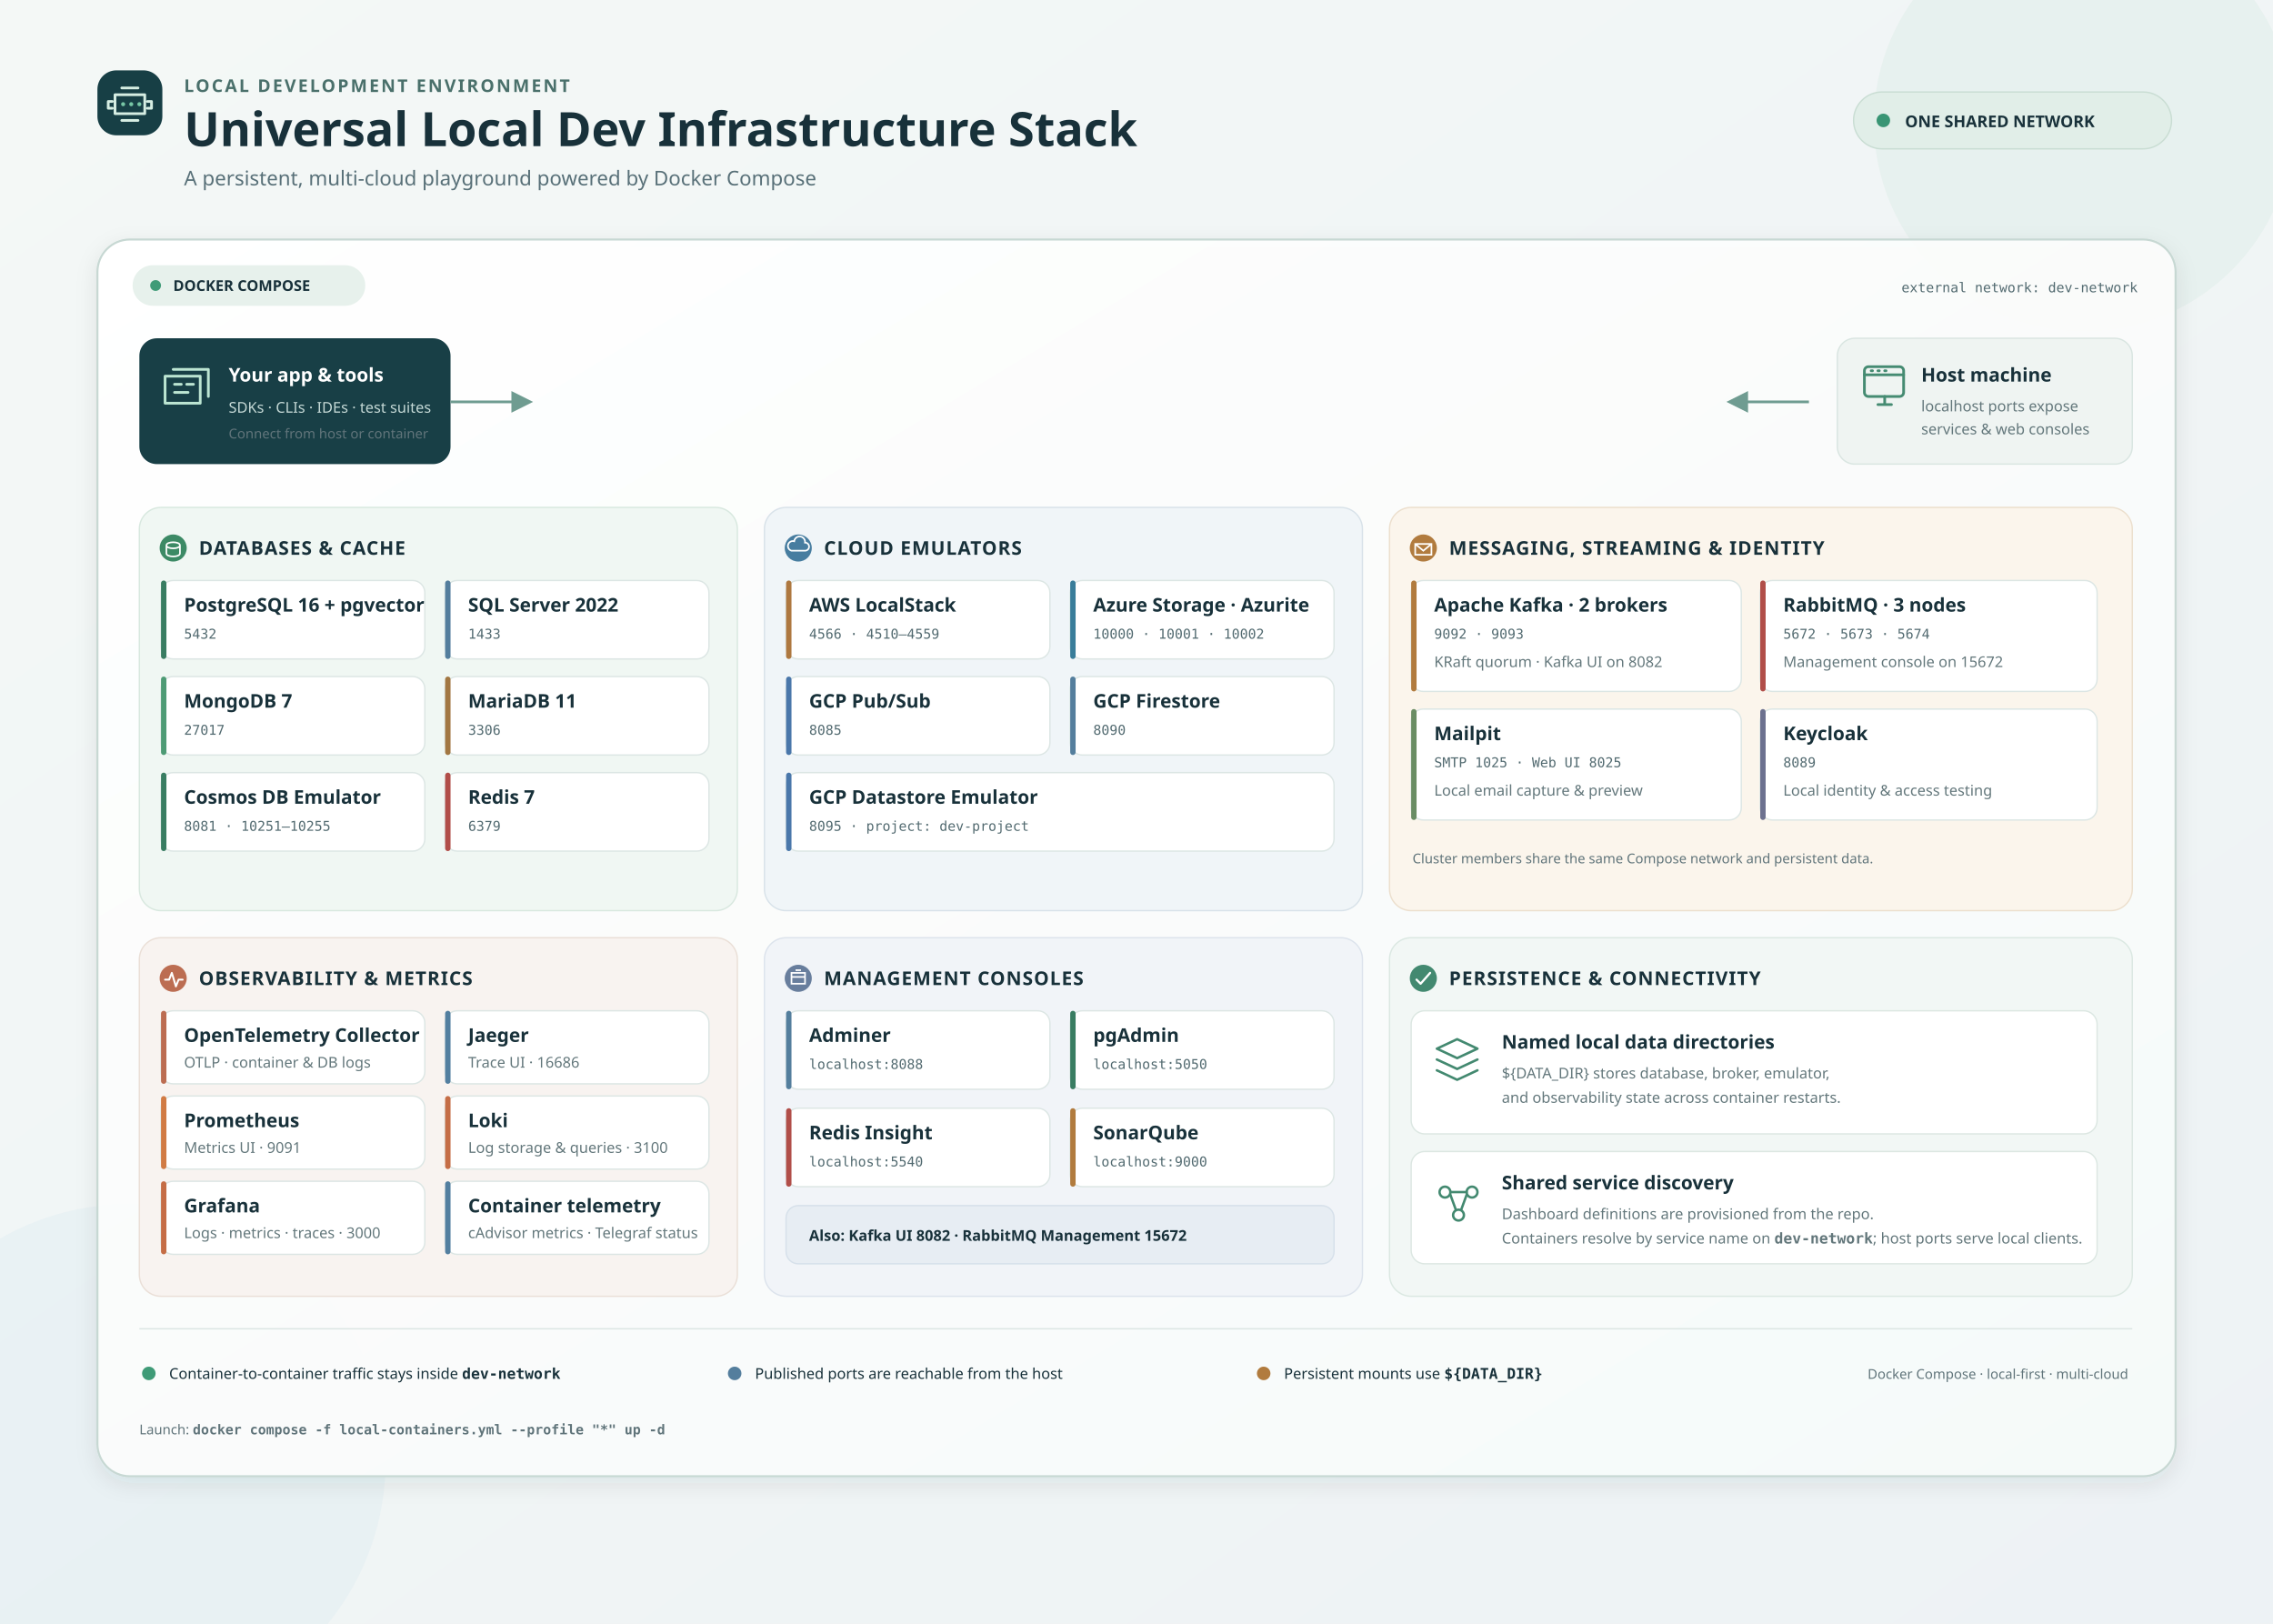
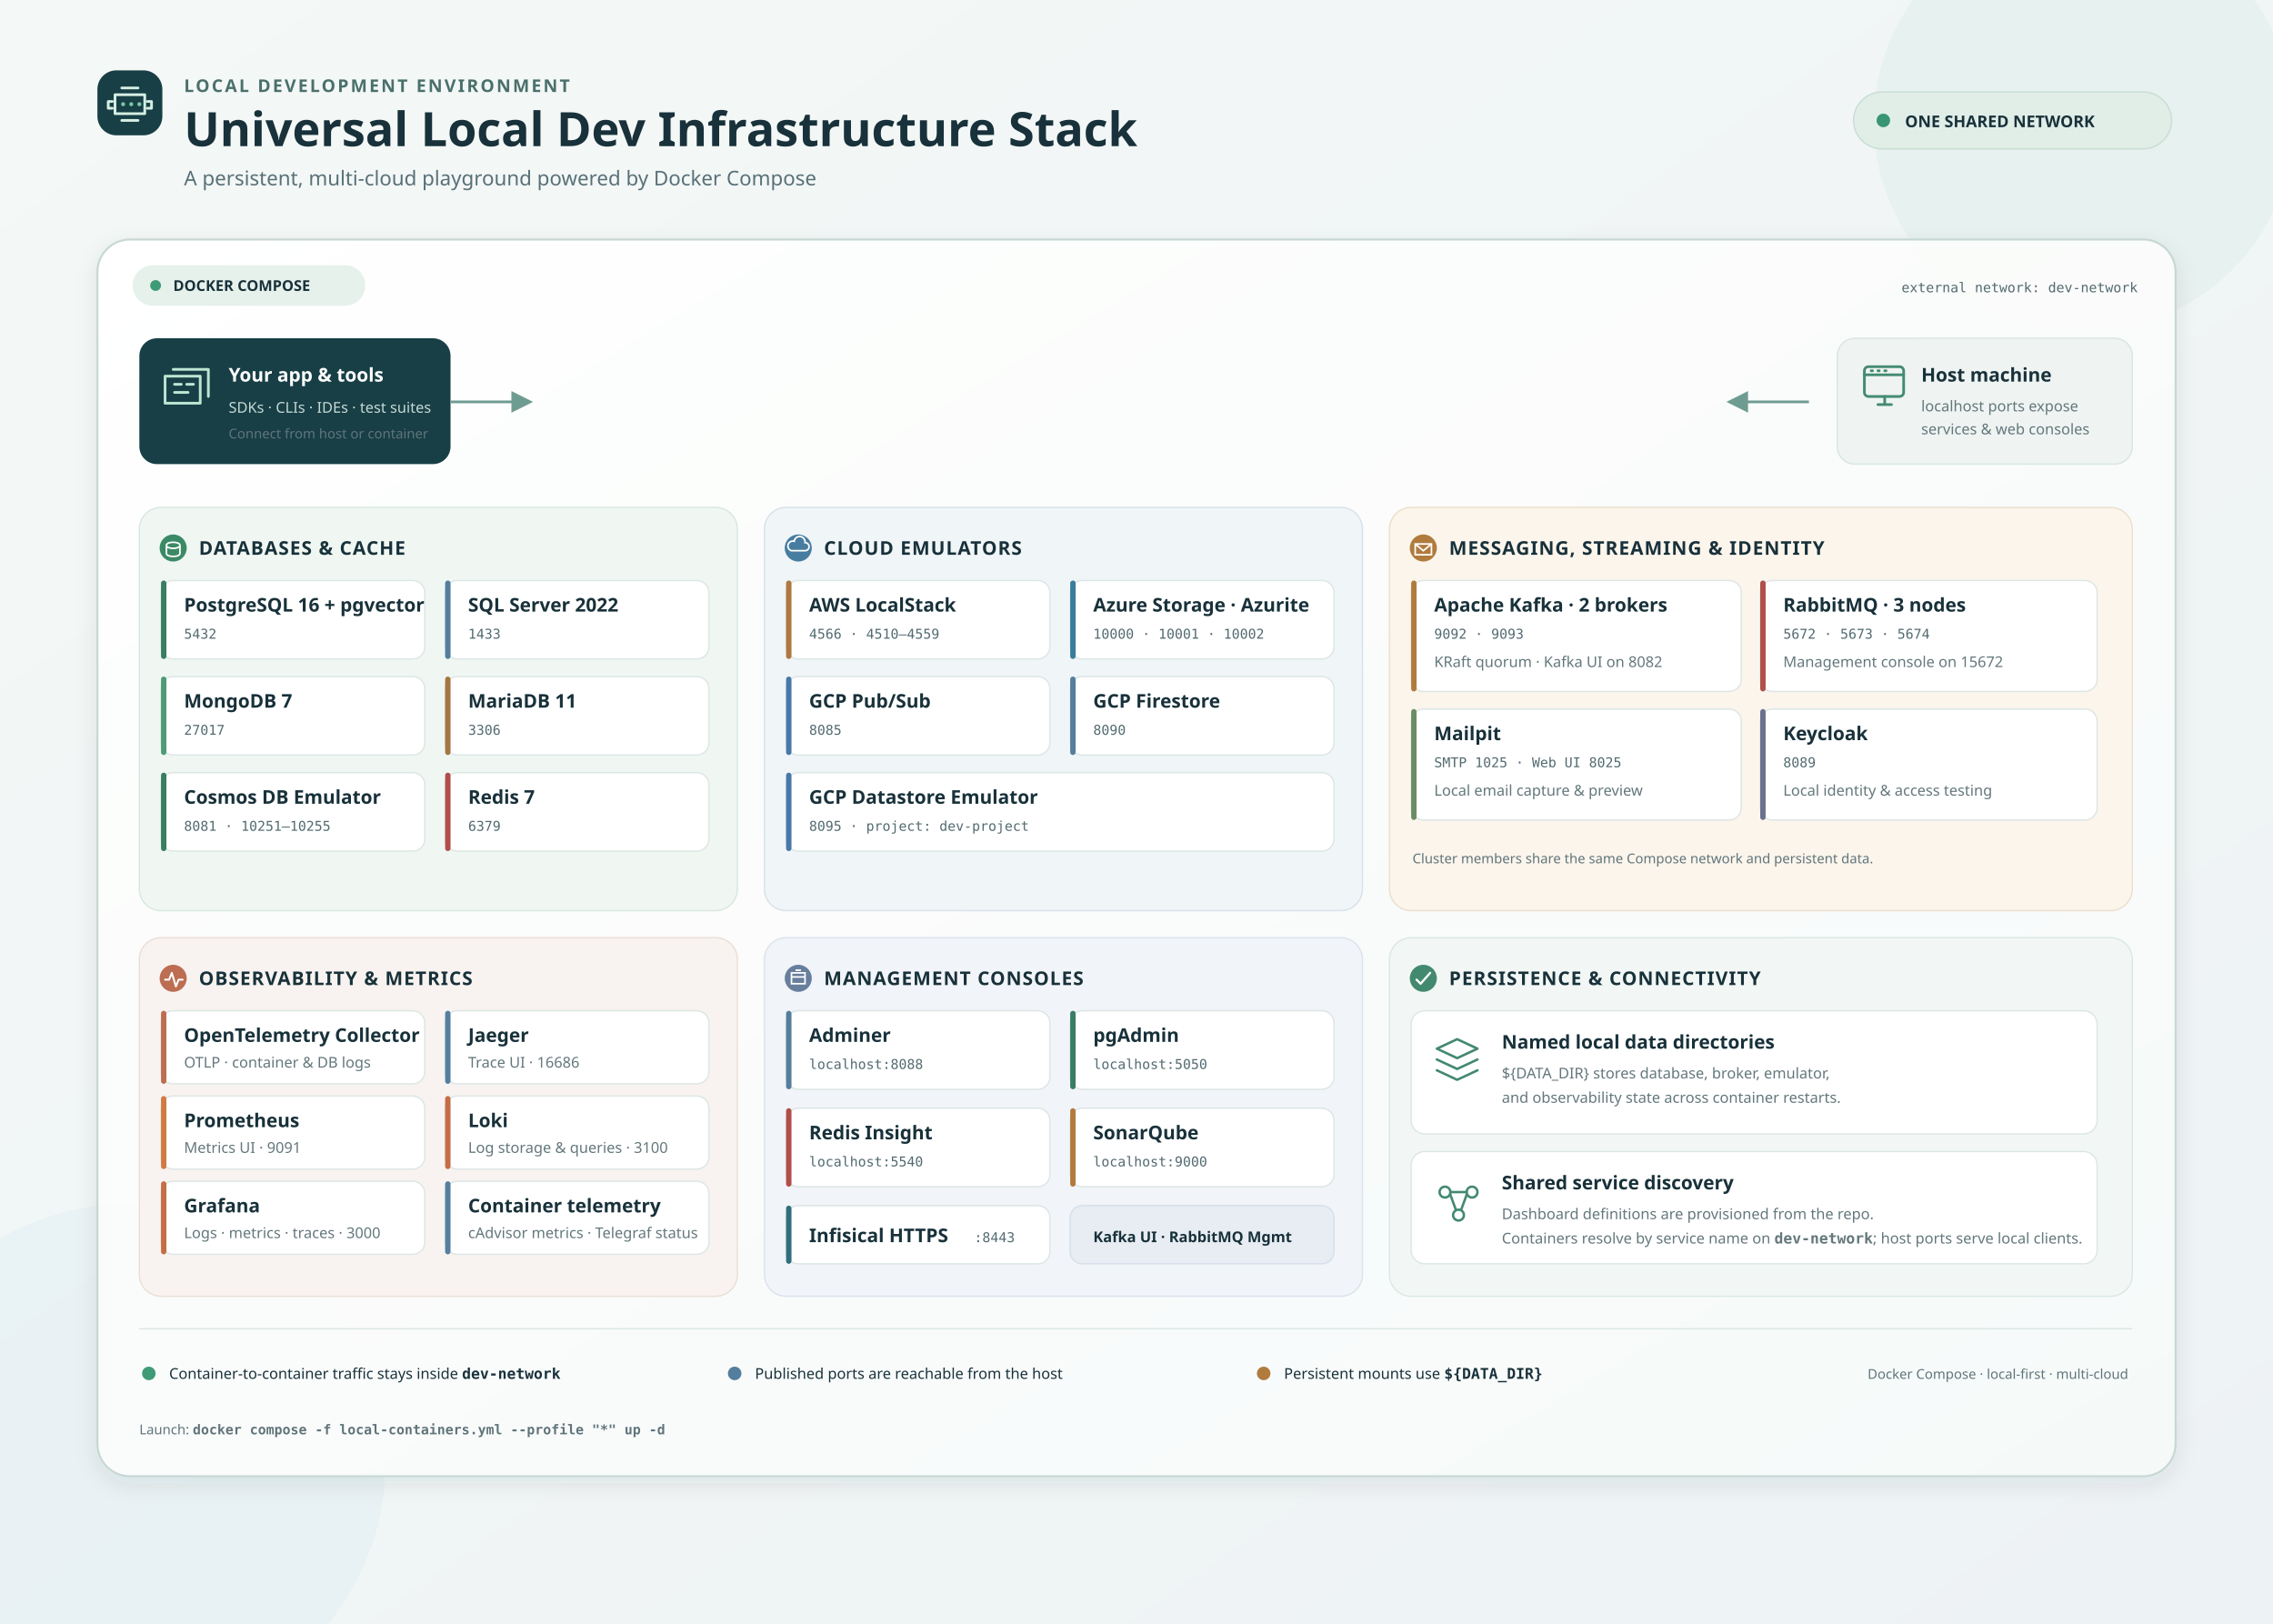
<svg xmlns="http://www.w3.org/2000/svg" viewBox="0 0 1680 1200" role="img" aria-labelledby="title desc">
  <defs>
    <linearGradient id="canvas" x1="0" y1="0" x2="1" y2="1">
      <stop offset="0" stop-color="#f4f8f6" />
      <stop offset="1" stop-color="#edf2f5" />
    </linearGradient>
    <linearGradient id="network" x1="0" y1="0" x2="1" y2="1">
      <stop offset="0" stop-color="#ffffff" stop-opacity=".96" />
      <stop offset="1" stop-color="#f7faf9" stop-opacity=".96" />
    </linearGradient>
    <filter id="shadow" x="-20%" y="-20%" width="140%" height="150%">
      <feDropShadow dx="0" dy="5" stdDeviation="8" flood-color="#203641" flood-opacity=".09" />
    </filter>
    <style>
      text { font-family: "Segoe UI", "Aptos", sans-serif; fill: #18313a; }
      .eyebrow { font-size: 13px; font-weight: 700; letter-spacing: 1.5px; fill: #4a706b; }
      .title { font-size: 35px; font-weight: 700; }
      .subtitle { font-size: 15px; fill: #587078; }
      .group-title { font-size: 14px; font-weight: 700; letter-spacing: .7px; }
      .service { font-size: 14px; font-weight: 650; }
      .detail { font-size: 11px; fill: #63777b; }
    .inverse { fill: #fff; }
    .inverse-detail { fill: #c5d9d6; }
      .tiny { font-size: 10px; fill: #60747a; }
      .mono { font-family: Consolas, "SFMono-Regular", monospace; font-size: 10px; fill: #526a70; }
      .node { fill: #fff; stroke: #dce6e4; stroke-width: 1; }
      .line { fill: none; stroke: #a9bfba; stroke-width: 1.5; stroke-dasharray: 5 6; }
    </style>
  </defs>
  <rect width="1680" height="1200" fill="url(#canvas)" />
  <circle cx="1540" cy="90" r="155" fill="#dcece6" opacity=".45" />
  <circle cx="95" cy="1080" r="190" fill="#deebf1" opacity=".42" />
  <g transform="translate(72 52)">
    <rect width="48" height="48" rx="14" fill="#173f45" />
    <path d="M13 18h22v14H13zM18 13h12M18 37h12M11 23h-3v5h3M37 23h3v5h-3" fill="none" stroke="#d6eee3" stroke-width="2" stroke-linecap="round" stroke-linejoin="round" />
    <circle cx="19" cy="25" r="1.5" fill="#77c6a5" />
    <circle cx="25" cy="25" r="1.5" fill="#77c6a5" />
    <circle cx="31" cy="25" r="1.5" fill="#77c6a5" />
  </g>
  <text x="136" y="68" class="eyebrow">LOCAL DEVELOPMENT ENVIRONMENT</text>
  <text x="136" y="108" class="title">Universal Local Dev Infrastructure Stack</text>
  <text x="136" y="137" class="subtitle">A persistent, multi-cloud playground powered by Docker
        Compose</text>
  <g transform="translate(1370 68)">
    <rect width="235" height="42" rx="21" fill="#e1eee8" stroke="#c9ddd3" />
    <circle cx="22" cy="21" r="5" fill="#399574" />
    <text x="38" y="26" font-size="12" font-weight="700" fill="#315d50">ONE SHARED NETWORK</text>
  </g>
  <g filter="url(#shadow)">
    <rect x="72" y="177" width="1536" height="914" rx="24" fill="url(#network)" stroke="#c7d8d3" stroke-width="1.5" />
  </g>
  <g transform="translate(98 196)">
    <rect width="172" height="30" rx="15" fill="#e7f1ec" />
    <circle cx="17" cy="15" r="4" fill="#3f9b77" />
    <text x="30" y="19" font-size="11" font-weight="700" fill="#376b57">DOCKER COMPOSE</text>
  </g>
  <text x="1580" y="216" text-anchor="end" class="mono">external network: dev-network</text>
  <g>
    <rect x="103" y="250" width="230" height="93" rx="13" fill="#183f46" />
    <g transform="translate(122 270)" fill="none" stroke="#bce5d2" stroke-width="2" stroke-linecap="round" stroke-linejoin="round">
      <path d="M0 8h26v20H0zM6 3h26v20M7 14h5m4 0h5m-14 6h10" />
    </g>
    <text x="169" y="282" class="service inverse">Your app &amp; tools</text>
    <text x="169" y="305" class="detail inverse-detail">SDKs · CLIs · IDEs · test suites</text>
    <text x="169" y="324" class="tiny inverse-detail">Connect from host or container</text>
    <path d="M333 297H390" stroke="#6f9c91" stroke-width="2" marker-end="url(#arrow)" />
    <rect x="1358" y="250" width="218" height="93" rx="13" fill="#eff4f2" stroke="#d9e5e1" />
    <g transform="translate(1378 270)" fill="none" stroke="#458b72" stroke-width="2" stroke-linecap="round" stroke-linejoin="round">
      <rect x="0" y="1" width="29" height="22" rx="3" />
      <path d="M0 7h29M5 4h1m4 0h1m4 0h1M10 29h10M15 23v6" />
    </g>
    <text x="1420" y="282" font-size="14" font-weight="700">Host machine</text>
    <text x="1420" y="304" class="detail">localhost ports expose</text>
    <text x="1420" y="321" class="detail">services &amp; web consoles</text>
    <path d="M1337 297h-57" stroke="#6f9c91" stroke-width="2" marker-end="url(#arrow)" />
  </g>
  <defs>
    <marker id="arrow" markerWidth="8" markerHeight="8" refX="6" refY="4" orient="auto">
      <path d="M0 0L8 4L0 8z" fill="#6f9c91" />
    </marker>
  </defs>
  <g>
    <rect x="103" y="375" width="442" height="298" rx="16" fill="#f0f7f3" stroke="#d8e8df" />
    <rect x="565" y="375" width="442" height="298" rx="16" fill="#f0f5f8" stroke="#d8e2e9" />
    <rect x="1027" y="375" width="549" height="298" rx="16" fill="#fbf5ec" stroke="#ecdfcd" />
    <rect x="103" y="693" width="442" height="265" rx="16" fill="#f8f3f0" stroke="#eadfd7" />
    <rect x="565" y="693" width="442" height="265" rx="16" fill="#f1f4f8" stroke="#dce3ec" />
    <rect x="1027" y="693" width="549" height="265" rx="16" fill="#f2f7f5" stroke="#dbe8e2" />
  </g>
  <g>
    <circle cx="128" cy="405" r="10" fill="#3c8a65" />
    <path d="M123 403c0-3 10-3 10 0v6c0 3-10 3-10 0zM123 403c0 3 10 3 10 0" fill="none" stroke="#fff" stroke-width="1.2" />
    <text x="147" y="410" class="group-title" fill="#326b50">DATABASES &amp; CACHE</text>
    <g>
      <rect x="119" y="429" width="195" height="58" rx="9" class="node" />
      <rect x="119" y="429" width="4" height="58" rx="2" fill="#397d62" />
      <text x="136" y="452" class="service">PostgreSQL 16 + pgvector</text>
      <text x="136" y="472" class="mono">5432</text>
      <rect x="329" y="429" width="195" height="58" rx="9" class="node" />
      <rect x="329" y="429" width="4" height="58" rx="2" fill="#547e9d" />
      <text x="346" y="452" class="service">SQL Server 2022</text>
      <text x="346" y="472" class="mono">1433</text>
      <rect x="119" y="500" width="195" height="58" rx="9" class="node" />
      <rect x="119" y="500" width="4" height="58" rx="2" fill="#4e9b75" />
      <text x="136" y="523" class="service">MongoDB 7</text>
      <text x="136" y="543" class="mono">27017</text>
      <rect x="329" y="500" width="195" height="58" rx="9" class="node" />
      <rect x="329" y="500" width="4" height="58" rx="2" fill="#a27742" />
      <text x="346" y="523" class="service">MariaDB 11</text>
      <text x="346" y="543" class="mono">3306</text>
      <rect x="119" y="571" width="195" height="58" rx="9" class="node" />
      <rect x="119" y="571" width="4" height="58" rx="2" fill="#397d62" />
      <text x="136" y="594" class="service">Cosmos DB Emulator</text>
      <text x="136" y="614" class="mono">8081 · 10251–10255</text>
      <rect x="329" y="571" width="195" height="58" rx="9" class="node" />
      <rect x="329" y="571" width="4" height="58" rx="2" fill="#b14e49" />
      <text x="346" y="594" class="service">Redis 7</text>
      <text x="346" y="614" class="mono">6379</text>
    </g>
  </g>
  <g>
    <circle cx="590" cy="405" r="10" fill="#477da0" />
    <path d="M585 407h10a3 3 0 0 0 0-6 4 4 0 0 0-8-1 3 3 0 0 0-2 7z" fill="none" stroke="#fff" stroke-width="1.2" />
    <text x="609" y="410" class="group-title" fill="#416f8b">CLOUD EMULATORS</text>
    <g>
      <rect x="581" y="429" width="195" height="58" rx="9" class="node" />
      <rect x="581" y="429" width="4" height="58" rx="2" fill="#ae7840" />
      <text x="598" y="452" class="service">AWS LocalStack</text>
      <text x="598" y="472" class="mono">4566 · 4510–4559</text>
      <rect x="791" y="429" width="195" height="58" rx="9" class="node" />
      <rect x="791" y="429" width="4" height="58" rx="2" fill="#397d9a" />
      <text x="808" y="452" class="service">Azure Storage · Azurite</text>
      <text x="808" y="472" class="mono">10000 · 10001 · 10002</text>
      <rect x="581" y="500" width="195" height="58" rx="9" class="node" />
      <rect x="581" y="500" width="4" height="58" rx="2" fill="#4a77aa" />
      <text x="598" y="523" class="service">GCP Pub/Sub</text>
      <text x="598" y="543" class="mono">8085</text>
      <rect x="791" y="500" width="195" height="58" rx="9" class="node" />
      <rect x="791" y="500" width="4" height="58" rx="2" fill="#547e9d" />
      <text x="808" y="523" class="service">GCP Firestore</text>
      <text x="808" y="543" class="mono">8090</text>
      <rect x="581" y="571" width="405" height="58" rx="9" class="node" />
      <rect x="581" y="571" width="4" height="58" rx="2" fill="#4a77aa" />
      <text x="598" y="594" class="service">GCP Datastore Emulator</text>
      <text x="598" y="614" class="mono">8095 · project: dev-project</text>
    </g>
  </g>
  <g>
    <circle cx="1052" cy="405" r="10" fill="#b17b3e" />
    <path d="M1046 402h12v8h-12zM1046 402l6 5 6-5" fill="none" stroke="#fff" stroke-width="1.2" />
    <text x="1071" y="410" class="group-title" fill="#8c622f">MESSAGING, STREAMING &amp;
            IDENTITY</text>
    <g>
      <rect x="1043" y="429" width="244" height="82" rx="9" class="node" />
      <rect x="1043" y="429" width="4" height="82" rx="2" fill="#b17b3e" />
      <text x="1060" y="452" class="service">Apache Kafka · 2 brokers</text>
      <text x="1060" y="472" class="mono">9092 · 9093</text>
      <text x="1060" y="493" class="detail">KRaft quorum · Kafka UI on 8082</text>
      <rect x="1301" y="429" width="249" height="82" rx="9" class="node" />
      <rect x="1301" y="429" width="4" height="82" rx="2" fill="#b14e49" />
      <text x="1318" y="452" class="service">RabbitMQ · 3 nodes</text>
      <text x="1318" y="472" class="mono">5672 · 5673 · 5674</text>
      <text x="1318" y="493" class="detail">Management console on 15672</text>
      <rect x="1043" y="524" width="244" height="82" rx="9" class="node" />
      <rect x="1043" y="524" width="4" height="82" rx="2" fill="#6a8d64" />
      <text x="1060" y="547" class="service">Mailpit</text>
      <text x="1060" y="567" class="mono">SMTP 1025 · Web UI 8025</text>
      <text x="1060" y="588" class="detail">Local email capture &amp; preview</text>
      <rect x="1301" y="524" width="249" height="82" rx="9" class="node" />
      <rect x="1301" y="524" width="4" height="82" rx="2" fill="#6c718f" />
      <text x="1318" y="547" class="service">Keycloak</text>
      <text x="1318" y="567" class="mono">8089</text>
      <text x="1318" y="588" class="detail">Local identity &amp; access testing</text>
    </g>
    <text x="1044" y="638" class="tiny">Cluster members share the same Compose network and
            persistent data.</text>
  </g>
  <g>
    <circle cx="128" cy="723" r="10" fill="#bc6d52" />
    <path d="M122 724h3l2-5 3 10 2-5h3" fill="none" stroke="#fff" stroke-width="1.4" stroke-linecap="round" stroke-linejoin="round" />
    <text x="147" y="728" class="group-title" fill="#92543f">OBSERVABILITY &amp; METRICS</text>
    <g>
      <rect x="119" y="747" width="195" height="54" rx="9" class="node" />
      <rect x="119" y="747" width="4" height="54" rx="2" fill="#bc6d52" />
      <text x="136" y="770" class="service">OpenTelemetry Collector</text>
      <text x="136" y="789" class="detail">OTLP · container &amp; DB logs</text>
      <rect x="329" y="747" width="195" height="54" rx="9" class="node" />
      <rect x="329" y="747" width="4" height="54" rx="2" fill="#537fa0" />
      <text x="346" y="770" class="service">Jaeger</text>
      <text x="346" y="789" class="detail">Trace UI · 16686</text>
      <rect x="119" y="810" width="195" height="54" rx="9" class="node" />
      <rect x="119" y="810" width="4" height="54" rx="2" fill="#d17b44" />
      <text x="136" y="833" class="service">Prometheus</text>
      <text x="136" y="852" class="detail">Metrics UI · 9091</text>
      <rect x="329" y="810" width="195" height="54" rx="9" class="node" />
      <rect x="329" y="810" width="4" height="54" rx="2" fill="#c56d46" />
      <text x="346" y="833" class="service">Loki</text>
      <text x="346" y="852" class="detail">Log storage &amp; queries · 3100</text>
      <rect x="119" y="873" width="195" height="54" rx="9" class="node" />
      <rect x="119" y="873" width="4" height="54" rx="2" fill="#c56d46" />
      <text x="136" y="896" class="service">Grafana</text>
      <text x="136" y="915" class="detail">Logs · metrics · traces · 3000</text>
      <rect x="329" y="873" width="195" height="54" rx="9" class="node" />
      <rect x="329" y="873" width="4" height="54" rx="2" fill="#537fa0" />
      <text x="346" y="896" class="service">Container telemetry</text>
      <text x="346" y="915" class="detail">cAdvisor metrics · Telegraf status</text>
    </g>
  </g>
  <g>
    <circle cx="590" cy="723" r="10" fill="#687e9d" />
    <path d="M585 719h10v8h-10zM585 722h10M588 717h4" fill="none" stroke="#fff" stroke-width="1.2" />
    <text x="609" y="728" class="group-title" fill="#536986">MANAGEMENT CONSOLES</text>
    <g>
      <rect x="581" y="747" width="195" height="58" rx="9" class="node" />
      <rect x="581" y="747" width="4" height="58" rx="2" fill="#547e9d" />
      <text x="598" y="770" class="service">Adminer</text>
      <text x="598" y="790" class="mono">localhost:8088</text>
      <rect x="791" y="747" width="195" height="58" rx="9" class="node" />
      <rect x="791" y="747" width="4" height="58" rx="2" fill="#397d62" />
      <text x="808" y="770" class="service">pgAdmin</text>
      <text x="808" y="790" class="mono">localhost:5050</text>
      <rect x="581" y="819" width="195" height="58" rx="9" class="node" />
      <rect x="581" y="819" width="4" height="58" rx="2" fill="#b14e49" />
      <text x="598" y="842" class="service">Redis Insight</text>
      <text x="598" y="862" class="mono">localhost:5540</text>
      <rect x="791" y="819" width="195" height="58" rx="9" class="node" />
      <rect x="791" y="819" width="4" height="58" rx="2" fill="#b17b3e" />
      <text x="808" y="842" class="service">SonarQube</text>
      <text x="808" y="862" class="mono">localhost:9000</text>
-       <rect x="581" y="891" width="405" height="43" rx="9" fill="#e7edf3" stroke="#d6e0ea" />
-       <text x="598" y="917" font-size="11" font-weight="650" fill="#536986">Also: Kafka UI
-                 8082 · RabbitMQ Management 15672</text>
+       <rect x="581" y="891" width="195" height="43" rx="9" class="node" />
+       <rect x="581" y="891" width="4" height="43" rx="2" fill="#2f6f7e" />
+       <text x="598" y="918" class="service">Infisical HTTPS</text>
+       <text x="720" y="918" class="mono">:8443</text>
+       <rect x="791" y="891" width="195" height="43" rx="9" fill="#e7edf3" stroke="#d6e0ea" />
+       <text x="808" y="918" font-size="11" font-weight="650" fill="#536986">Kafka UI · RabbitMQ
+                 Mgmt</text>
    </g>
  </g>
  <g>
    <circle cx="1052" cy="723" r="10" fill="#438970" />
    <path d="M1047 724l3 3 7-8" fill="none" stroke="#fff" stroke-width="1.6" stroke-linecap="round" stroke-linejoin="round" />
    <text x="1071" y="728" class="group-title" fill="#376d59">PERSISTENCE &amp; CONNECTIVITY</text>
    <rect x="1043" y="747" width="507" height="91" rx="10" fill="#fff" stroke="#dce7e2" />
    <g transform="translate(1062 770)" fill="none" stroke="#438970" stroke-width="1.8" stroke-linecap="round" stroke-linejoin="round">
      <path d="M0 5l15-7 15 7-15 7zM0 13l15 7 15-7M0 21l15 7 15-7" />
    </g>
    <text x="1110" y="775" class="service">Named local data directories</text>
    <text x="1110" y="797" class="detail">${DATA_DIR} stores database, broker, emulator,</text>
    <text x="1110" y="815" class="detail">and observability state across container restarts.</text>
    <rect x="1043" y="851" width="507" height="83" rx="10" fill="#fff" stroke="#dce7e2" />
    <g transform="translate(1063 873)" fill="none" stroke="#438970" stroke-width="1.8" stroke-linecap="round" stroke-linejoin="round">
      <circle cx="5" cy="8" r="4" />
      <circle cx="25" cy="8" r="4" />
      <circle cx="15" cy="25" r="4" />
      <path d="M9 10l4 11m8-11l-4 11M9 8h12" />
    </g>
    <text x="1110" y="879" class="service">Shared service discovery</text>
    <text x="1110" y="901" class="detail">Dashboard definitions are provisioned from the repo.</text>
    <text x="1110" y="919" class="detail">Containers resolve by service name on <tspan font-family="Consolas" font-weight="700">dev-network</tspan>; host ports serve local
            clients.</text>
  </g>
  <path d="M103 982H1576" stroke="#dce6e3" stroke-width="1" />
  <g transform="translate(103 1008)">
    <circle cx="7" cy="7" r="5" fill="#3f9b77" />
    <text x="22" y="11" font-size="11" fill="#587078">Container-to-container traffic stays
            inside <tspan font-family="Consolas" font-weight="700">dev-network</tspan>
    </text>
    <circle cx="440" cy="7" r="5" fill="#547e9d" />
    <text x="455" y="11" font-size="11" fill="#587078">Published ports are reachable from the
            host</text>
    <circle cx="831" cy="7" r="5" fill="#b17b3e" />
    <text x="846" y="11" font-size="11" fill="#587078">Persistent mounts use <tspan font-family="Consolas" font-weight="700">${DATA_DIR}</tspan>
    </text>
    <text x="1470" y="11" text-anchor="end" class="tiny">Docker Compose · local-first ·
            multi-cloud</text>
  </g>
  <text x="103" y="1060" class="tiny">Launch: <tspan font-family="Consolas" font-weight="700">docker
        compose -f local-containers.yml --profile "*" up -d</tspan>
  </text>
</svg>
